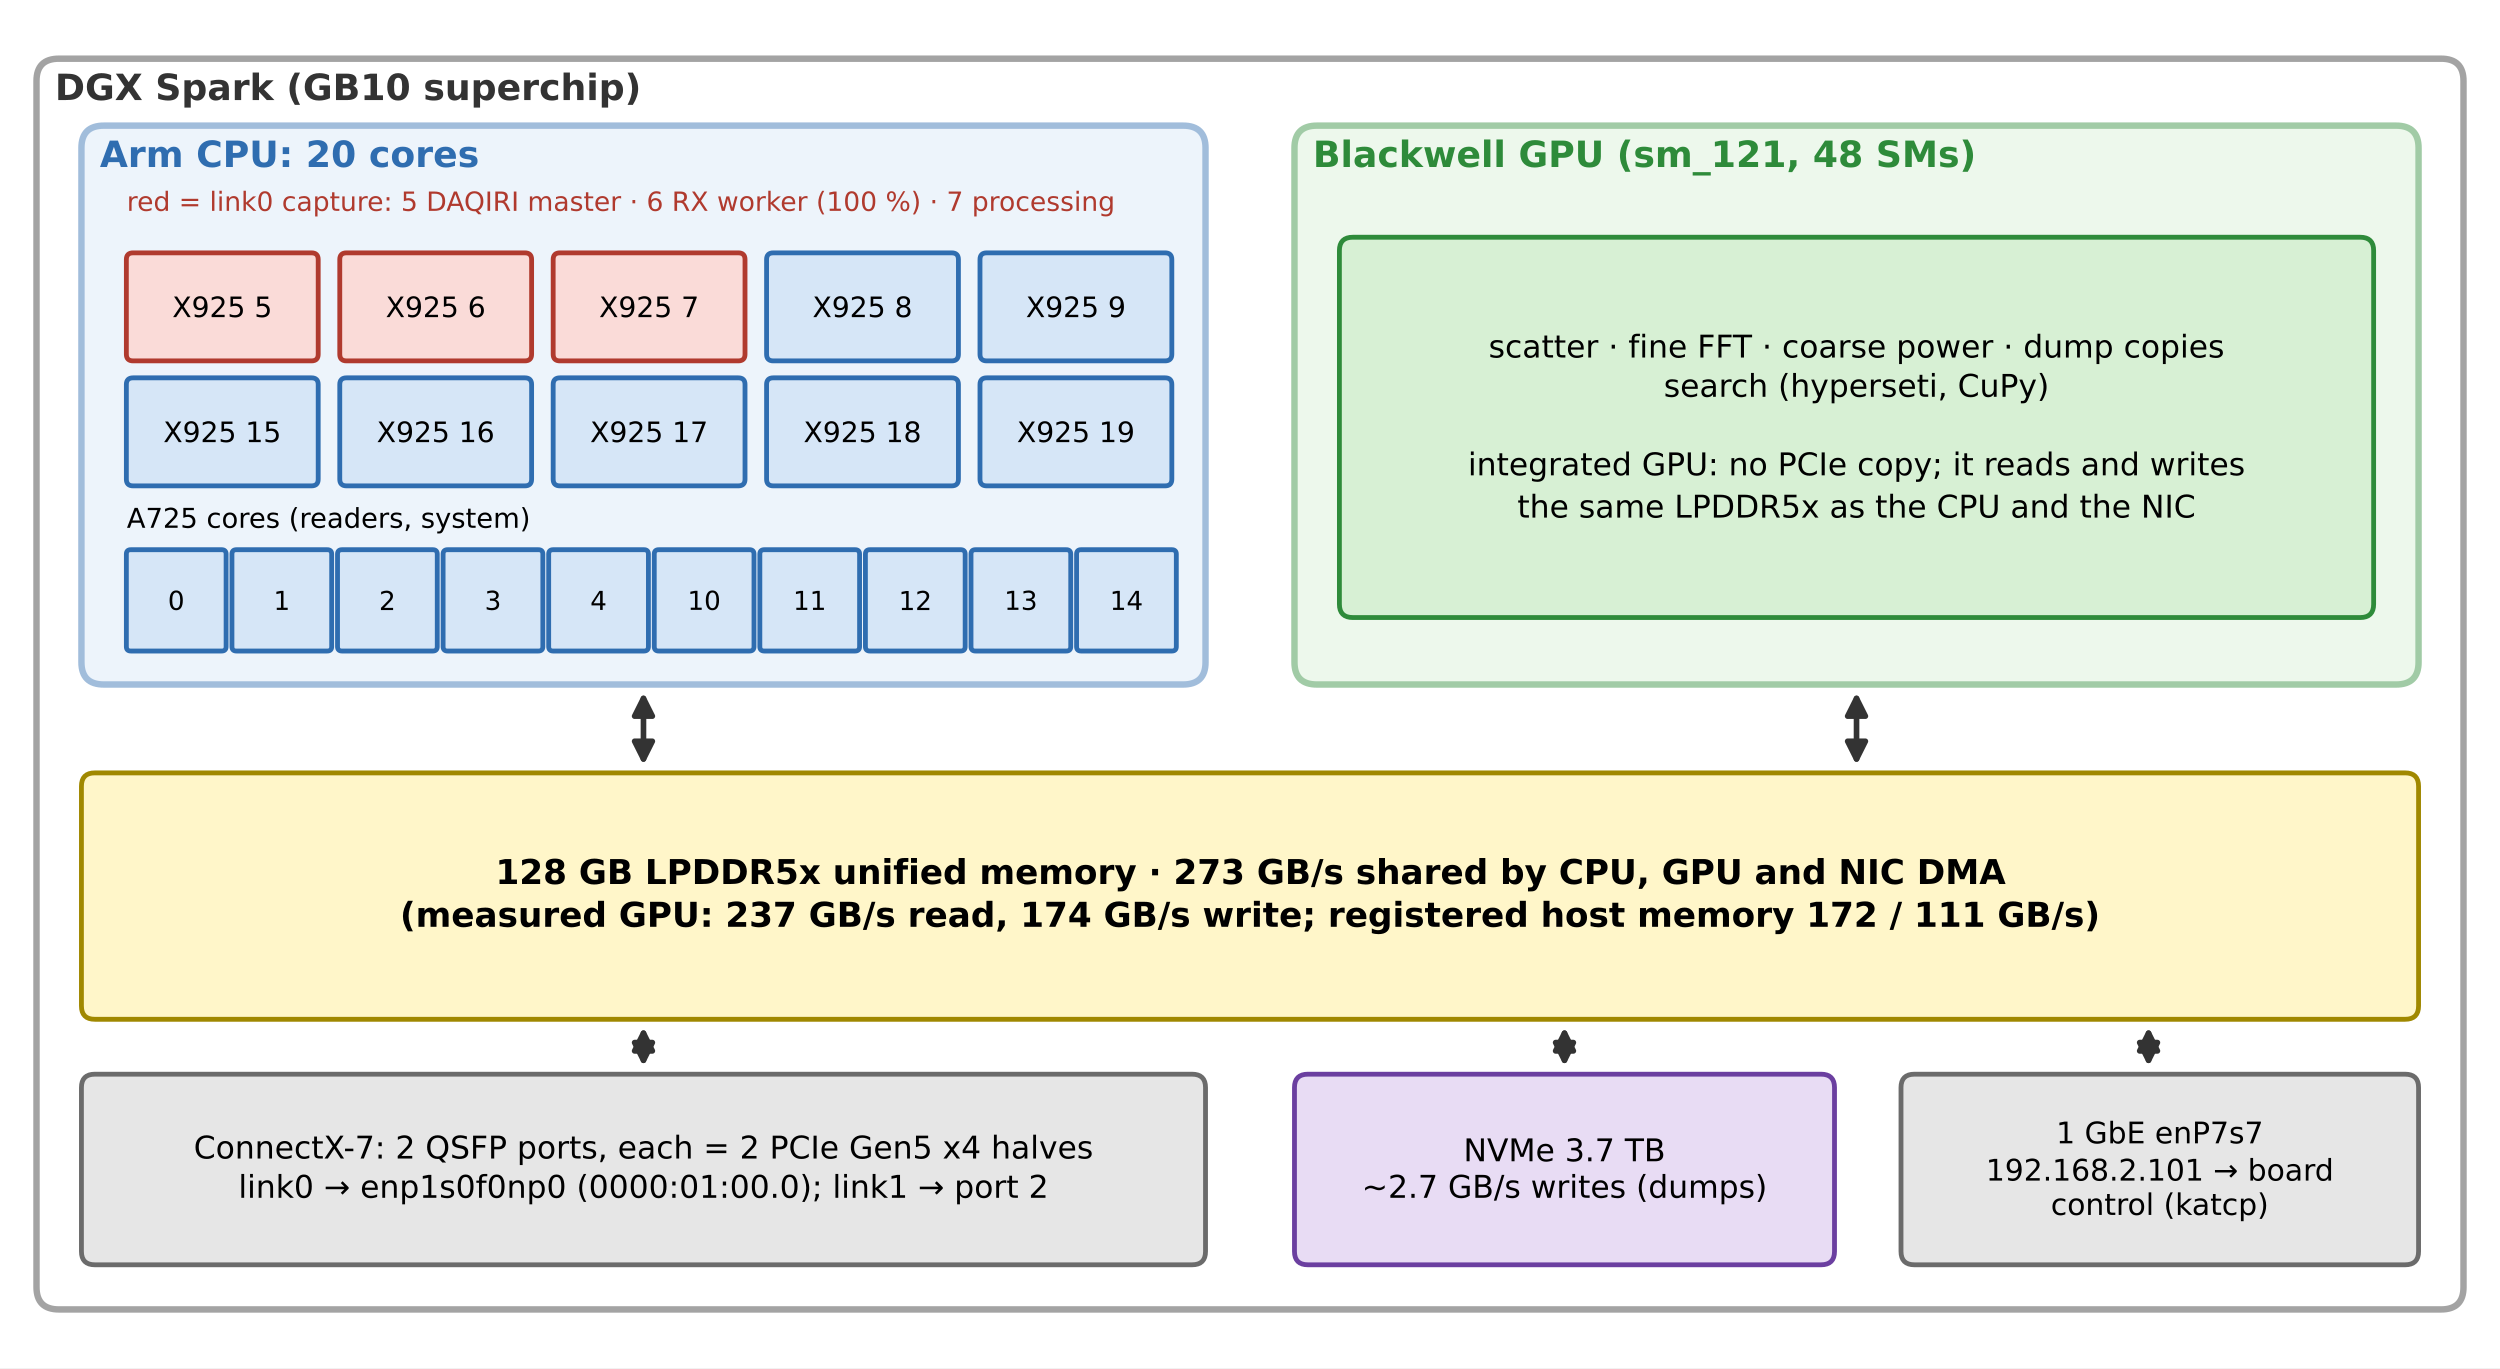
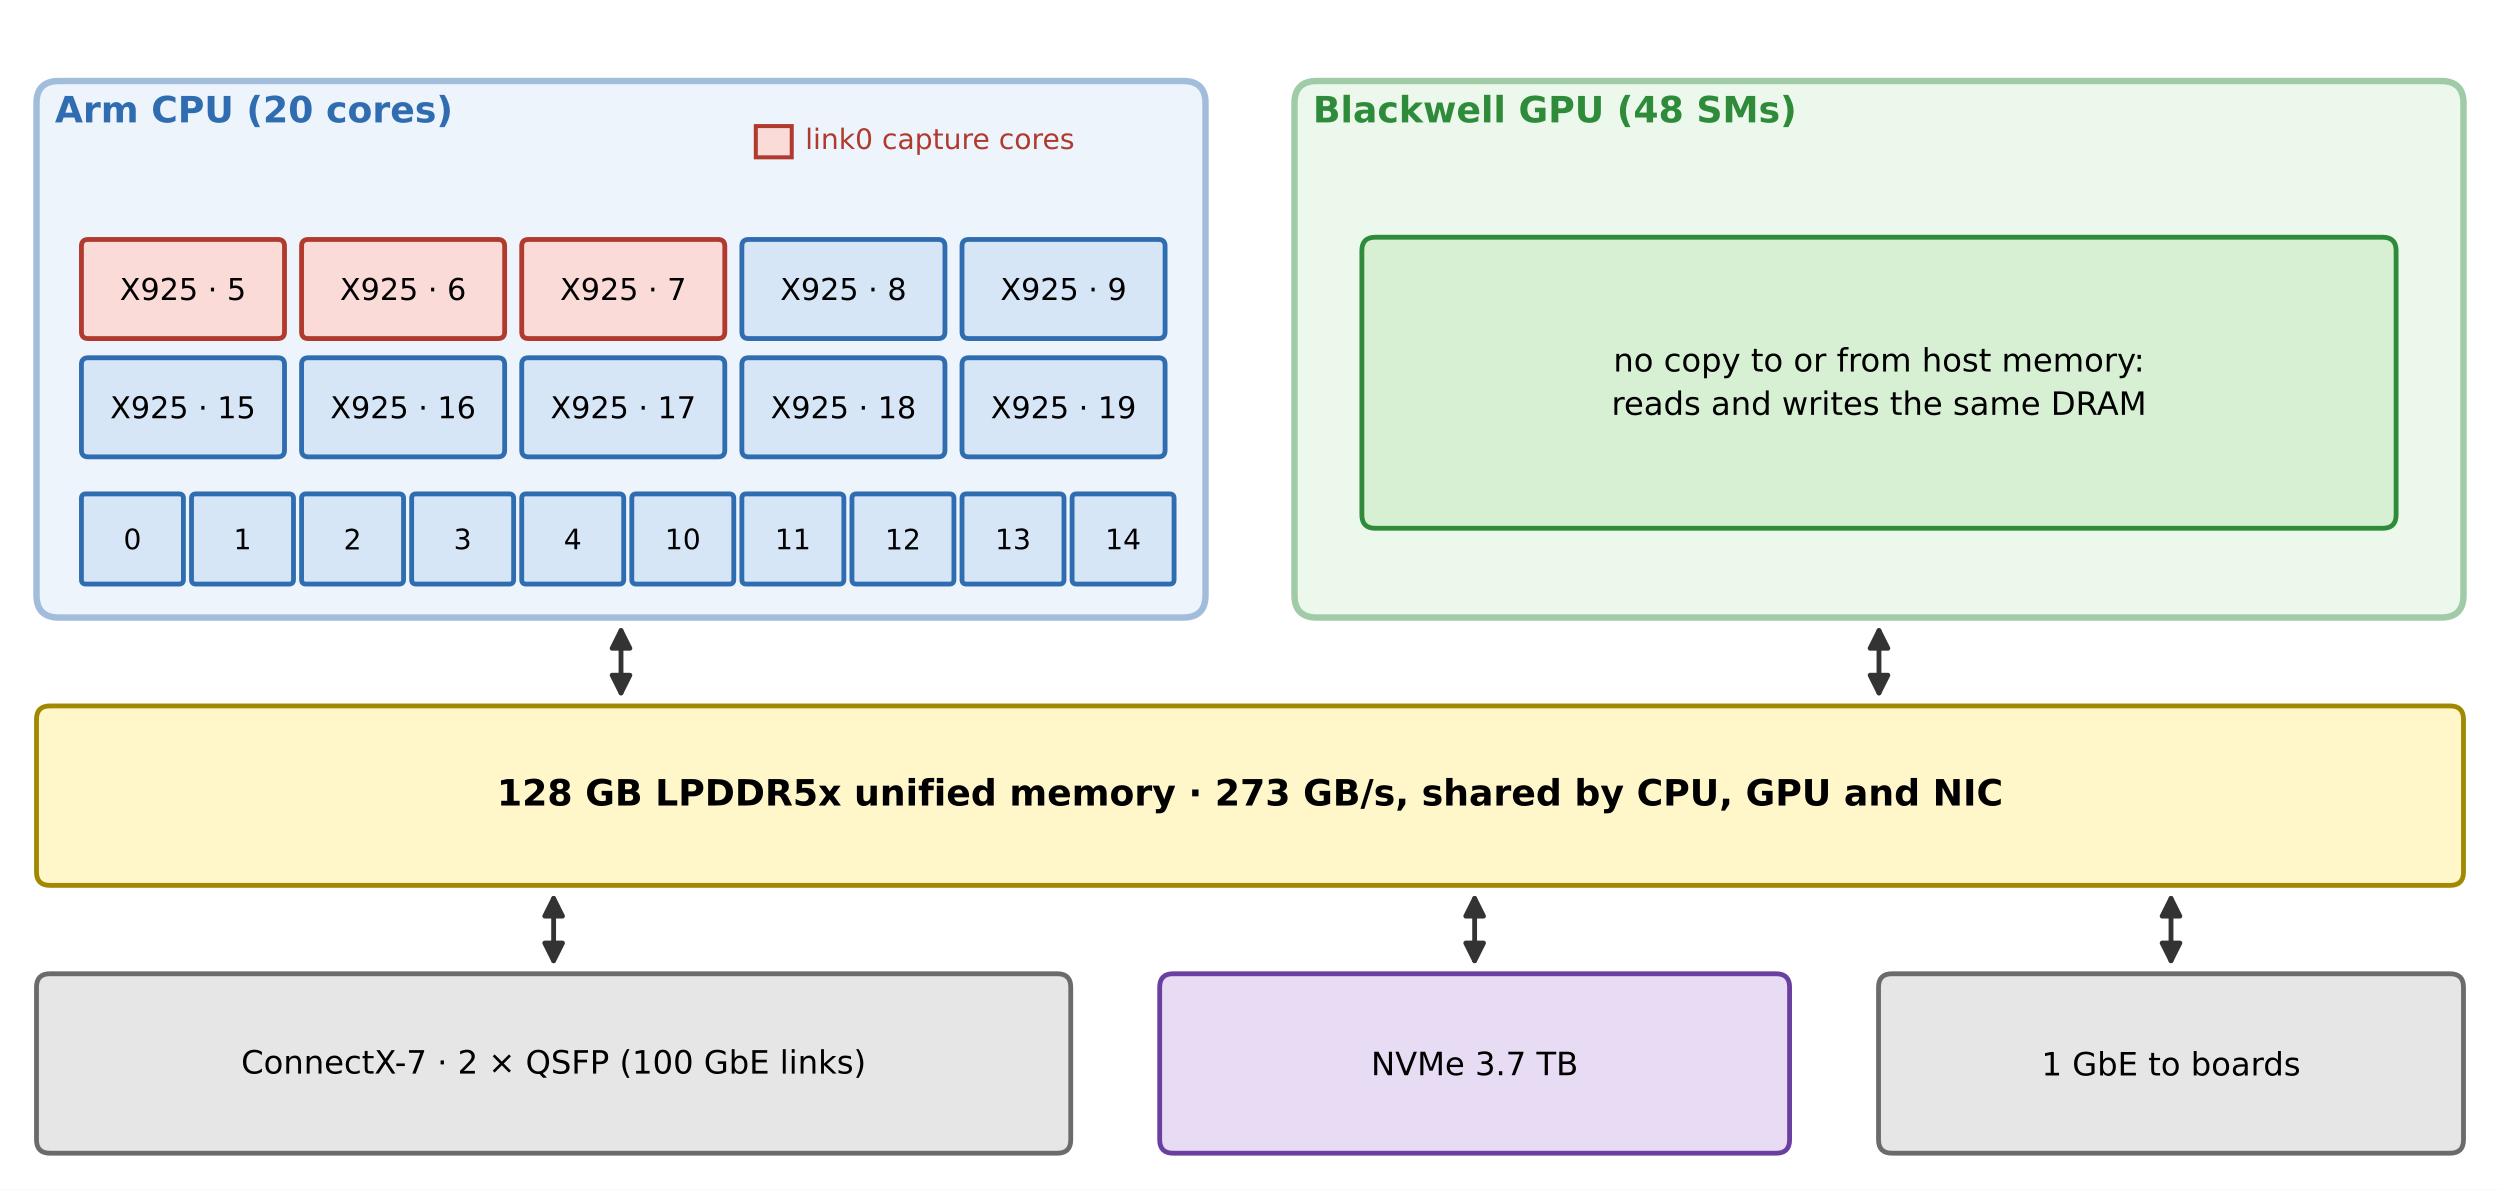
- <svg xmlns="http://www.w3.org/2000/svg" xml:space="preserve" width="621pt" height="339.84pt" viewBox="0 0 621 339.84" version="1.1">
+ <svg xmlns="http://www.w3.org/2000/svg" xml:space="preserve" width="621pt" height="295.488pt" viewBox="0 0 621 295.488" version="1.1">
  <defs>
    <style type="text/css">*{stroke-linejoin: round; stroke-linecap: butt}</style>
  </defs>
  <g id="figure_1">
    <g id="patch_1">
-       <path d="M 0 339.84  L 621 339.84  L 621 0  L 0 0  z " style="fill: #ffffff" />
+       <path d="M 0 295.488  L 621 295.488  L 621 0  L 0 0  z " style="fill: #ffffff" />
    </g>
    <g id="axes_1">
      <g id="patch_2">
-         <path d="M 14.648 325.263  L 606.352 325.263  Q 611.932 325.263 611.932 319.719  L 611.932 20.121  Q 611.932 14.577 606.352 14.577  L 14.648 14.577  Q 9.068 14.577 9.068 20.121  L 9.068 319.719  Q 9.068 325.263 14.648 325.263  z " clip-path="url(#p810da15dca)" style="fill: #ffffff; opacity: 0.45; stroke: #333333; stroke-width: 1.6; stroke-linejoin: miter" />
+         <path d="M 14.648 153.399  L 293.872 153.399  Q 299.452 153.399 299.452 147.855  L 299.452 25.665  Q 299.452 20.121 293.872 20.121  L 14.648 20.121  Q 9.068 20.121 9.068 25.665  L 9.068 147.855  Q 9.068 153.399 14.648 153.399  z " clip-path="url(#pced16ee7f8)" style="fill: #d6e6f7; opacity: 0.45; stroke: #2f6db0; stroke-width: 1.6; stroke-linejoin: miter" />
      </g>
      <g id="patch_3">
-         <path d="M 25.808 170.031  L 293.872 170.031  Q 299.452 170.031 299.452 164.487  L 299.452 36.753  Q 299.452 31.209 293.872 31.209  L 25.808 31.209  Q 20.228 31.209 20.228 36.753  L 20.228 164.487  Q 20.228 170.031 25.808 170.031  z " clip-path="url(#p810da15dca)" style="fill: #d6e6f7; opacity: 0.45; stroke: #2f6db0; stroke-width: 1.6; stroke-linejoin: miter" />
+         <path d="M 21.902 84.099  L 68.998 84.099  Q 70.672 84.099 70.672 82.436  L 70.672 61.147  Q 70.672 59.484 68.998 59.484  L 21.902 59.484  Q 20.228 59.484 20.228 61.147  L 20.228 82.436  Q 20.228 84.099 21.902 84.099  z " clip-path="url(#pced16ee7f8)" style="fill: #fadbd8; stroke: #b03a2e; stroke-width: 1.2; stroke-linejoin: miter" />
      </g>
      <g id="patch_4">
-         <path d="M 33.062 89.643  L 77.368 89.643  Q 79.042 89.643 79.042 87.98  L 79.042 64.473  Q 79.042 62.81 77.368 62.81  L 33.062 62.81  Q 31.388 62.81 31.388 64.473  L 31.388 87.98  Q 31.388 89.643 33.062 89.643  z " clip-path="url(#p810da15dca)" style="fill: #fadbd8; stroke: #b03a2e; stroke-width: 1.2; stroke-linejoin: miter" />
+         <path d="M 76.586 84.099  L 123.682 84.099  Q 125.356 84.099 125.356 82.436  L 125.356 61.147  Q 125.356 59.484 123.682 59.484  L 76.586 59.484  Q 74.912 59.484 74.912 61.147  L 74.912 82.436  Q 74.912 84.099 76.586 84.099  z " clip-path="url(#pced16ee7f8)" style="fill: #fadbd8; stroke: #b03a2e; stroke-width: 1.2; stroke-linejoin: miter" />
      </g>
      <g id="patch_5">
-         <path d="M 86.072 89.643  L 130.378 89.643  Q 132.052 89.643 132.052 87.98  L 132.052 64.473  Q 132.052 62.81 130.378 62.81  L 86.072 62.81  Q 84.398 62.81 84.398 64.473  L 84.398 87.98  Q 84.398 89.643 86.072 89.643  z " clip-path="url(#p810da15dca)" style="fill: #fadbd8; stroke: #b03a2e; stroke-width: 1.2; stroke-linejoin: miter" />
+         <path d="M 131.27 84.099  L 178.366 84.099  Q 180.04 84.099 180.04 82.436  L 180.04 61.147  Q 180.04 59.484 178.366 59.484  L 131.27 59.484  Q 129.596 59.484 129.596 61.147  L 129.596 82.436  Q 129.596 84.099 131.27 84.099  z " clip-path="url(#pced16ee7f8)" style="fill: #fadbd8; stroke: #b03a2e; stroke-width: 1.2; stroke-linejoin: miter" />
      </g>
      <g id="patch_6">
-         <path d="M 139.082 89.643  L 183.388 89.643  Q 185.062 89.643 185.062 87.98  L 185.062 64.473  Q 185.062 62.81 183.388 62.81  L 139.082 62.81  Q 137.408 62.81 137.408 64.473  L 137.408 87.98  Q 137.408 89.643 139.082 89.643  z " clip-path="url(#p810da15dca)" style="fill: #fadbd8; stroke: #b03a2e; stroke-width: 1.2; stroke-linejoin: miter" />
+         <path d="M 185.954 84.099  L 233.05 84.099  Q 234.724 84.099 234.724 82.436  L 234.724 61.147  Q 234.724 59.484 233.05 59.484  L 185.954 59.484  Q 184.28 59.484 184.28 61.147  L 184.28 82.436  Q 184.28 84.099 185.954 84.099  z " clip-path="url(#pced16ee7f8)" style="fill: #d6e6f7; stroke: #2f6db0; stroke-width: 1.2; stroke-linejoin: miter" />
      </g>
      <g id="patch_7">
-         <path d="M 192.092 89.643  L 236.398 89.643  Q 238.072 89.643 238.072 87.98  L 238.072 64.473  Q 238.072 62.81 236.398 62.81  L 192.092 62.81  Q 190.418 62.81 190.418 64.473  L 190.418 87.98  Q 190.418 89.643 192.092 89.643  z " clip-path="url(#p810da15dca)" style="fill: #d6e6f7; stroke: #2f6db0; stroke-width: 1.2; stroke-linejoin: miter" />
+         <path d="M 240.638 84.099  L 287.734 84.099  Q 289.408 84.099 289.408 82.436  L 289.408 61.147  Q 289.408 59.484 287.734 59.484  L 240.638 59.484  Q 238.964 59.484 238.964 61.147  L 238.964 82.436  Q 238.964 84.099 240.638 84.099  z " clip-path="url(#pced16ee7f8)" style="fill: #d6e6f7; stroke: #2f6db0; stroke-width: 1.2; stroke-linejoin: miter" />
      </g>
      <g id="patch_8">
-         <path d="M 245.102 89.643  L 289.408 89.643  Q 291.082 89.643 291.082 87.98  L 291.082 64.473  Q 291.082 62.81 289.408 62.81  L 245.102 62.81  Q 243.428 62.81 243.428 64.473  L 243.428 87.98  Q 243.428 89.643 245.102 89.643  z " clip-path="url(#p810da15dca)" style="fill: #d6e6f7; stroke: #2f6db0; stroke-width: 1.2; stroke-linejoin: miter" />
+         <path d="M 21.902 113.482  L 68.998 113.482  Q 70.672 113.482 70.672 111.819  L 70.672 90.53  Q 70.672 88.867 68.998 88.867  L 21.902 88.867  Q 20.228 88.867 20.228 90.53  L 20.228 111.819  Q 20.228 113.482 21.902 113.482  z " clip-path="url(#pced16ee7f8)" style="fill: #d6e6f7; stroke: #2f6db0; stroke-width: 1.2; stroke-linejoin: miter" />
      </g>
      <g id="patch_9">
-         <path d="M 33.062 120.689  L 77.368 120.689  Q 79.042 120.689 79.042 119.026  L 79.042 95.52  Q 79.042 93.856 77.368 93.856  L 33.062 93.856  Q 31.388 93.856 31.388 95.52  L 31.388 119.026  Q 31.388 120.689 33.062 120.689  z " clip-path="url(#p810da15dca)" style="fill: #d6e6f7; stroke: #2f6db0; stroke-width: 1.2; stroke-linejoin: miter" />
+         <path d="M 76.586 113.482  L 123.682 113.482  Q 125.356 113.482 125.356 111.819  L 125.356 90.53  Q 125.356 88.867 123.682 88.867  L 76.586 88.867  Q 74.912 88.867 74.912 90.53  L 74.912 111.819  Q 74.912 113.482 76.586 113.482  z " clip-path="url(#pced16ee7f8)" style="fill: #d6e6f7; stroke: #2f6db0; stroke-width: 1.2; stroke-linejoin: miter" />
      </g>
      <g id="patch_10">
-         <path d="M 86.072 120.689  L 130.378 120.689  Q 132.052 120.689 132.052 119.026  L 132.052 95.52  Q 132.052 93.856 130.378 93.856  L 86.072 93.856  Q 84.398 93.856 84.398 95.52  L 84.398 119.026  Q 84.398 120.689 86.072 120.689  z " clip-path="url(#p810da15dca)" style="fill: #d6e6f7; stroke: #2f6db0; stroke-width: 1.2; stroke-linejoin: miter" />
+         <path d="M 131.27 113.482  L 178.366 113.482  Q 180.04 113.482 180.04 111.819  L 180.04 90.53  Q 180.04 88.867 178.366 88.867  L 131.27 88.867  Q 129.596 88.867 129.596 90.53  L 129.596 111.819  Q 129.596 113.482 131.27 113.482  z " clip-path="url(#pced16ee7f8)" style="fill: #d6e6f7; stroke: #2f6db0; stroke-width: 1.2; stroke-linejoin: miter" />
      </g>
      <g id="patch_11">
-         <path d="M 139.082 120.689  L 183.388 120.689  Q 185.062 120.689 185.062 119.026  L 185.062 95.52  Q 185.062 93.856 183.388 93.856  L 139.082 93.856  Q 137.408 93.856 137.408 95.52  L 137.408 119.026  Q 137.408 120.689 139.082 120.689  z " clip-path="url(#p810da15dca)" style="fill: #d6e6f7; stroke: #2f6db0; stroke-width: 1.2; stroke-linejoin: miter" />
+         <path d="M 185.954 113.482  L 233.05 113.482  Q 234.724 113.482 234.724 111.819  L 234.724 90.53  Q 234.724 88.867 233.05 88.867  L 185.954 88.867  Q 184.28 88.867 184.28 90.53  L 184.28 111.819  Q 184.28 113.482 185.954 113.482  z " clip-path="url(#pced16ee7f8)" style="fill: #d6e6f7; stroke: #2f6db0; stroke-width: 1.2; stroke-linejoin: miter" />
      </g>
      <g id="patch_12">
-         <path d="M 192.092 120.689  L 236.398 120.689  Q 238.072 120.689 238.072 119.026  L 238.072 95.52  Q 238.072 93.856 236.398 93.856  L 192.092 93.856  Q 190.418 93.856 190.418 95.52  L 190.418 119.026  Q 190.418 120.689 192.092 120.689  z " clip-path="url(#p810da15dca)" style="fill: #d6e6f7; stroke: #2f6db0; stroke-width: 1.2; stroke-linejoin: miter" />
+         <path d="M 240.638 113.482  L 287.734 113.482  Q 289.408 113.482 289.408 111.819  L 289.408 90.53  Q 289.408 88.867 287.734 88.867  L 240.638 88.867  Q 238.964 88.867 238.964 90.53  L 238.964 111.819  Q 238.964 113.482 240.638 113.482  z " clip-path="url(#pced16ee7f8)" style="fill: #d6e6f7; stroke: #2f6db0; stroke-width: 1.2; stroke-linejoin: miter" />
      </g>
      <g id="patch_13">
-         <path d="M 245.102 120.689  L 289.408 120.689  Q 291.082 120.689 291.082 119.026  L 291.082 95.52  Q 291.082 93.856 289.408 93.856  L 245.102 93.856  Q 243.428 93.856 243.428 95.52  L 243.428 119.026  Q 243.428 120.689 245.102 120.689  z " clip-path="url(#p810da15dca)" style="fill: #d6e6f7; stroke: #2f6db0; stroke-width: 1.2; stroke-linejoin: miter" />
+         <path d="M 21.344 145.083  L 44.446 145.083  Q 45.562 145.083 45.562 143.974  L 45.562 123.794  Q 45.562 122.685 44.446 122.685  L 21.344 122.685  Q 20.228 122.685 20.228 123.794  L 20.228 143.974  Q 20.228 145.083 21.344 145.083  z " clip-path="url(#pced16ee7f8)" style="fill: #d6e6f7; stroke: #2f6db0; stroke-width: 1.2; stroke-linejoin: miter" />
      </g>
      <g id="patch_14">
-         <path d="M 32.504 161.715  L 55.048 161.715  Q 56.164 161.715 56.164 160.606  L 56.164 137.654  Q 56.164 136.545 55.048 136.545  L 32.504 136.545  Q 31.388 136.545 31.388 137.654  L 31.388 160.606  Q 31.388 161.715 32.504 161.715  z " clip-path="url(#p810da15dca)" style="fill: #d6e6f7; stroke: #2f6db0; stroke-width: 1.2; stroke-linejoin: miter" />
+         <path d="M 48.686 145.083  L 71.788 145.083  Q 72.904 145.083 72.904 143.974  L 72.904 123.794  Q 72.904 122.685 71.788 122.685  L 48.686 122.685  Q 47.57 122.685 47.57 123.794  L 47.57 143.974  Q 47.57 145.083 48.686 145.083  z " clip-path="url(#pced16ee7f8)" style="fill: #d6e6f7; stroke: #2f6db0; stroke-width: 1.2; stroke-linejoin: miter" />
      </g>
      <g id="patch_15">
-         <path d="M 58.73 161.715  L 81.274 161.715  Q 82.39 161.715 82.39 160.606  L 82.39 137.654  Q 82.39 136.545 81.274 136.545  L 58.73 136.545  Q 57.614 136.545 57.614 137.654  L 57.614 160.606  Q 57.614 161.715 58.73 161.715  z " clip-path="url(#p810da15dca)" style="fill: #d6e6f7; stroke: #2f6db0; stroke-width: 1.2; stroke-linejoin: miter" />
+         <path d="M 76.028 145.083  L 99.13 145.083  Q 100.246 145.083 100.246 143.974  L 100.246 123.794  Q 100.246 122.685 99.13 122.685  L 76.028 122.685  Q 74.912 122.685 74.912 123.794  L 74.912 143.974  Q 74.912 145.083 76.028 145.083  z " clip-path="url(#pced16ee7f8)" style="fill: #d6e6f7; stroke: #2f6db0; stroke-width: 1.2; stroke-linejoin: miter" />
      </g>
      <g id="patch_16">
-         <path d="M 84.956 161.715  L 107.5 161.715  Q 108.616 161.715 108.616 160.606  L 108.616 137.654  Q 108.616 136.545 107.5 136.545  L 84.956 136.545  Q 83.84 136.545 83.84 137.654  L 83.84 160.606  Q 83.84 161.715 84.956 161.715  z " clip-path="url(#p810da15dca)" style="fill: #d6e6f7; stroke: #2f6db0; stroke-width: 1.2; stroke-linejoin: miter" />
+         <path d="M 103.37 145.083  L 126.472 145.083  Q 127.588 145.083 127.588 143.974  L 127.588 123.794  Q 127.588 122.685 126.472 122.685  L 103.37 122.685  Q 102.254 122.685 102.254 123.794  L 102.254 143.974  Q 102.254 145.083 103.37 145.083  z " clip-path="url(#pced16ee7f8)" style="fill: #d6e6f7; stroke: #2f6db0; stroke-width: 1.2; stroke-linejoin: miter" />
      </g>
      <g id="patch_17">
-         <path d="M 111.182 161.715  L 133.726 161.715  Q 134.842 161.715 134.842 160.606  L 134.842 137.654  Q 134.842 136.545 133.726 136.545  L 111.182 136.545  Q 110.066 136.545 110.066 137.654  L 110.066 160.606  Q 110.066 161.715 111.182 161.715  z " clip-path="url(#p810da15dca)" style="fill: #d6e6f7; stroke: #2f6db0; stroke-width: 1.2; stroke-linejoin: miter" />
+         <path d="M 130.712 145.083  L 153.814 145.083  Q 154.93 145.083 154.93 143.974  L 154.93 123.794  Q 154.93 122.685 153.814 122.685  L 130.712 122.685  Q 129.596 122.685 129.596 123.794  L 129.596 143.974  Q 129.596 145.083 130.712 145.083  z " clip-path="url(#pced16ee7f8)" style="fill: #d6e6f7; stroke: #2f6db0; stroke-width: 1.2; stroke-linejoin: miter" />
      </g>
      <g id="patch_18">
-         <path d="M 137.408 161.715  L 159.952 161.715  Q 161.068 161.715 161.068 160.606  L 161.068 137.654  Q 161.068 136.545 159.952 136.545  L 137.408 136.545  Q 136.292 136.545 136.292 137.654  L 136.292 160.606  Q 136.292 161.715 137.408 161.715  z " clip-path="url(#p810da15dca)" style="fill: #d6e6f7; stroke: #2f6db0; stroke-width: 1.2; stroke-linejoin: miter" />
+         <path d="M 158.054 145.083  L 181.156 145.083  Q 182.272 145.083 182.272 143.974  L 182.272 123.794  Q 182.272 122.685 181.156 122.685  L 158.054 122.685  Q 156.938 122.685 156.938 123.794  L 156.938 143.974  Q 156.938 145.083 158.054 145.083  z " clip-path="url(#pced16ee7f8)" style="fill: #d6e6f7; stroke: #2f6db0; stroke-width: 1.2; stroke-linejoin: miter" />
      </g>
      <g id="patch_19">
-         <path d="M 163.634 161.715  L 186.178 161.715  Q 187.294 161.715 187.294 160.606  L 187.294 137.654  Q 187.294 136.545 186.178 136.545  L 163.634 136.545  Q 162.518 136.545 162.518 137.654  L 162.518 160.606  Q 162.518 161.715 163.634 161.715  z " clip-path="url(#p810da15dca)" style="fill: #d6e6f7; stroke: #2f6db0; stroke-width: 1.2; stroke-linejoin: miter" />
+         <path d="M 185.396 145.083  L 208.498 145.083  Q 209.614 145.083 209.614 143.974  L 209.614 123.794  Q 209.614 122.685 208.498 122.685  L 185.396 122.685  Q 184.28 122.685 184.28 123.794  L 184.28 143.974  Q 184.28 145.083 185.396 145.083  z " clip-path="url(#pced16ee7f8)" style="fill: #d6e6f7; stroke: #2f6db0; stroke-width: 1.2; stroke-linejoin: miter" />
      </g>
      <g id="patch_20">
-         <path d="M 189.86 161.715  L 212.404 161.715  Q 213.52 161.715 213.52 160.606  L 213.52 137.654  Q 213.52 136.545 212.404 136.545  L 189.86 136.545  Q 188.744 136.545 188.744 137.654  L 188.744 160.606  Q 188.744 161.715 189.86 161.715  z " clip-path="url(#p810da15dca)" style="fill: #d6e6f7; stroke: #2f6db0; stroke-width: 1.2; stroke-linejoin: miter" />
+         <path d="M 212.738 145.083  L 235.84 145.083  Q 236.956 145.083 236.956 143.974  L 236.956 123.794  Q 236.956 122.685 235.84 122.685  L 212.738 122.685  Q 211.622 122.685 211.622 123.794  L 211.622 143.974  Q 211.622 145.083 212.738 145.083  z " clip-path="url(#pced16ee7f8)" style="fill: #d6e6f7; stroke: #2f6db0; stroke-width: 1.2; stroke-linejoin: miter" />
      </g>
      <g id="patch_21">
-         <path d="M 216.086 161.715  L 238.63 161.715  Q 239.746 161.715 239.746 160.606  L 239.746 137.654  Q 239.746 136.545 238.63 136.545  L 216.086 136.545  Q 214.97 136.545 214.97 137.654  L 214.97 160.606  Q 214.97 161.715 216.086 161.715  z " clip-path="url(#p810da15dca)" style="fill: #d6e6f7; stroke: #2f6db0; stroke-width: 1.2; stroke-linejoin: miter" />
+         <path d="M 240.08 145.083  L 263.182 145.083  Q 264.298 145.083 264.298 143.974  L 264.298 123.794  Q 264.298 122.685 263.182 122.685  L 240.08 122.685  Q 238.964 122.685 238.964 123.794  L 238.964 143.974  Q 238.964 145.083 240.08 145.083  z " clip-path="url(#pced16ee7f8)" style="fill: #d6e6f7; stroke: #2f6db0; stroke-width: 1.2; stroke-linejoin: miter" />
      </g>
      <g id="patch_22">
-         <path d="M 242.312 161.715  L 264.856 161.715  Q 265.972 161.715 265.972 160.606  L 265.972 137.654  Q 265.972 136.545 264.856 136.545  L 242.312 136.545  Q 241.196 136.545 241.196 137.654  L 241.196 160.606  Q 241.196 161.715 242.312 161.715  z " clip-path="url(#p810da15dca)" style="fill: #d6e6f7; stroke: #2f6db0; stroke-width: 1.2; stroke-linejoin: miter" />
+         <path d="M 267.422 145.083  L 290.524 145.083  Q 291.64 145.083 291.64 143.974  L 291.64 123.794  Q 291.64 122.685 290.524 122.685  L 267.422 122.685  Q 266.306 122.685 266.306 123.794  L 266.306 143.974  Q 266.306 145.083 267.422 145.083  z " clip-path="url(#pced16ee7f8)" style="fill: #d6e6f7; stroke: #2f6db0; stroke-width: 1.2; stroke-linejoin: miter" />
      </g>
      <g id="patch_23">
-         <path d="M 268.538 161.715  L 291.082 161.715  Q 292.198 161.715 292.198 160.606  L 292.198 137.654  Q 292.198 136.545 291.082 136.545  L 268.538 136.545  Q 267.422 136.545 267.422 137.654  L 267.422 160.606  Q 267.422 161.715 268.538 161.715  z " clip-path="url(#p810da15dca)" style="fill: #d6e6f7; stroke: #2f6db0; stroke-width: 1.2; stroke-linejoin: miter" />
+         <path d="M 187.74 39.082  L 196.668 39.082  L 196.668 31.32  L 187.74 31.32  z " clip-path="url(#pced16ee7f8)" style="fill: #fadbd8; stroke: #b03a2e; stroke-linejoin: miter" />
      </g>
      <g id="patch_24">
-         <path d="M 327.128 170.031  L 595.192 170.031  Q 600.772 170.031 600.772 164.487  L 600.772 36.753  Q 600.772 31.209 595.192 31.209  L 327.128 31.209  Q 321.548 31.209 321.548 36.753  L 321.548 164.487  Q 321.548 170.031 327.128 170.031  z " clip-path="url(#p810da15dca)" style="fill: #d7f0d4; opacity: 0.45; stroke: #2e8b3a; stroke-width: 1.6; stroke-linejoin: miter" />
+         <path d="M 327.128 153.399  L 606.352 153.399  Q 611.932 153.399 611.932 147.855  L 611.932 25.665  Q 611.932 20.121 606.352 20.121  L 327.128 20.121  Q 321.548 20.121 321.548 25.665  L 321.548 147.855  Q 321.548 153.399 327.128 153.399  z " clip-path="url(#pced16ee7f8)" style="fill: #d7f0d4; opacity: 0.45; stroke: #2e8b3a; stroke-width: 1.6; stroke-linejoin: miter" />
      </g>
      <g id="patch_25">
-         <path d="M 336.056 153.399  L 586.264 153.399  Q 589.612 153.399 589.612 150.072  L 589.612 62.256  Q 589.612 58.929 586.264 58.929  L 336.056 58.929  Q 332.708 58.929 332.708 62.256  L 332.708 150.072  Q 332.708 153.399 336.056 153.399  z " clip-path="url(#p810da15dca)" style="fill: #d7f0d4; stroke: #2e8b3a; stroke-width: 1.2; stroke-linejoin: miter" />
+         <path d="M 341.636 131.223  L 591.844 131.223  Q 595.192 131.223 595.192 127.896  L 595.192 62.256  Q 595.192 58.929 591.844 58.929  L 341.636 58.929  Q 338.288 58.929 338.288 62.256  L 338.288 127.896  Q 338.288 131.223 341.636 131.223  z " clip-path="url(#pced16ee7f8)" style="fill: #d7f0d4; stroke: #2e8b3a; stroke-width: 1.2; stroke-linejoin: miter" />
      </g>
      <g id="patch_26">
-         <path d="M 23.576 253.191  L 597.424 253.191  Q 600.772 253.191 600.772 249.864  L 600.772 195.312  Q 600.772 191.985 597.424 191.985  L 23.576 191.985  Q 20.228 191.985 20.228 195.312  L 20.228 249.864  Q 20.228 253.191 23.576 253.191  z " clip-path="url(#p810da15dca)" style="fill: #fff6c9; stroke: #a08800; stroke-width: 1.2; stroke-linejoin: miter" />
+         <path d="M 12.416 219.927  L 608.584 219.927  Q 611.932 219.927 611.932 216.6  L 611.932 178.68  Q 611.932 175.353 608.584 175.353  L 12.416 175.353  Q 9.068 175.353 9.068 178.68  L 9.068 216.6  Q 9.068 219.927 12.416 219.927  z " clip-path="url(#pced16ee7f8)" style="fill: #fff6c9; stroke: #a08800; stroke-width: 1.2; stroke-linejoin: miter" />
      </g>
      <g id="patch_27">
-         <path d="M 23.576 314.175  L 296.104 314.175  Q 299.452 314.175 299.452 310.848  L 299.452 270.156  Q 299.452 266.829 296.104 266.829  L 23.576 266.829  Q 20.228 266.829 20.228 270.156  L 20.228 310.848  Q 20.228 314.175 23.576 314.175  z " clip-path="url(#p810da15dca)" style="fill: #e6e6e6; stroke: #6b6b6b; stroke-width: 1.2; stroke-linejoin: miter" />
+         <path d="M 12.416 286.455  L 262.624 286.455  Q 265.972 286.455 265.972 283.128  L 265.972 245.208  Q 265.972 241.881 262.624 241.881  L 12.416 241.881  Q 9.068 241.881 9.068 245.208  L 9.068 283.128  Q 9.068 286.455 12.416 286.455  z " clip-path="url(#pced16ee7f8)" style="fill: #e6e6e6; stroke: #6b6b6b; stroke-width: 1.2; stroke-linejoin: miter" />
      </g>
      <g id="patch_28">
-         <path d="M 324.896 314.175  L 452.344 314.175  Q 455.692 314.175 455.692 310.848  L 455.692 270.156  Q 455.692 266.829 452.344 266.829  L 324.896 266.829  Q 321.548 266.829 321.548 270.156  L 321.548 310.848  Q 321.548 314.175 324.896 314.175  z " clip-path="url(#p810da15dca)" style="fill: #e8dcf4; stroke: #6b3fa0; stroke-width: 1.2; stroke-linejoin: miter" />
+         <path d="M 291.416 286.455  L 441.184 286.455  Q 444.532 286.455 444.532 283.128  L 444.532 245.208  Q 444.532 241.881 441.184 241.881  L 291.416 241.881  Q 288.068 241.881 288.068 245.208  L 288.068 283.128  Q 288.068 286.455 291.416 286.455  z " clip-path="url(#pced16ee7f8)" style="fill: #e8dcf4; stroke: #6b3fa0; stroke-width: 1.2; stroke-linejoin: miter" />
      </g>
      <g id="patch_29">
-         <path d="M 475.556 314.175  L 597.424 314.175  Q 600.772 314.175 600.772 310.848  L 600.772 270.156  Q 600.772 266.829 597.424 266.829  L 475.556 266.829  Q 472.208 266.829 472.208 270.156  L 472.208 310.848  Q 472.208 314.175 475.556 314.175  z " clip-path="url(#p810da15dca)" style="fill: #e6e6e6; stroke: #6b6b6b; stroke-width: 1.2; stroke-linejoin: miter" />
+         <path d="M 469.976 286.455  L 608.584 286.455  Q 611.932 286.455 611.932 283.128  L 611.932 245.208  Q 611.932 241.881 608.584 241.881  L 469.976 241.881  Q 466.628 241.881 466.628 245.208  L 466.628 283.128  Q 466.628 286.455 469.976 286.455  z " clip-path="url(#pced16ee7f8)" style="fill: #e6e6e6; stroke: #6b6b6b; stroke-width: 1.2; stroke-linejoin: miter" />
      </g>
      <g id="patch_30">
-         <path d="M 159.84 263.375  Q 159.84 260.011 159.84 256.646  " clip-path="url(#p810da15dca)" style="fill: none; stroke: #333333; stroke-width: 1.4; stroke-linecap: round" />
-         <path d="M 162.04 258.975  L 159.84 263.375  L 157.64 258.975  z " clip-path="url(#p810da15dca)" style="fill: #333333; stroke: #333333; stroke-width: 1.4; stroke-linecap: round" />
-         <path d="M 157.64 261.046  L 159.84 256.646  L 162.04 261.046  z " clip-path="url(#p810da15dca)" style="fill: #333333; stroke: #333333; stroke-width: 1.4; stroke-linecap: round" />
+         <path d="M 137.52 238.65  Q 137.52 230.906 137.52 223.162  " clip-path="url(#pced16ee7f8)" style="fill: none; stroke: #333333; stroke-width: 1.2; stroke-linecap: round" />
+         <path d="M 139.72 234.25  L 137.52 238.65  L 135.32 234.25  z " clip-path="url(#pced16ee7f8)" style="fill: #333333; stroke: #333333; stroke-width: 1.2; stroke-linecap: round" />
+         <path d="M 135.32 227.562  L 137.52 223.162  L 139.72 227.562  z " clip-path="url(#pced16ee7f8)" style="fill: #333333; stroke: #333333; stroke-width: 1.2; stroke-linecap: round" />
      </g>
      <g id="patch_31">
-         <path d="M 388.62 263.375  Q 388.62 260.011 388.62 256.646  " clip-path="url(#p810da15dca)" style="fill: none; stroke: #333333; stroke-width: 1.4; stroke-linecap: round" />
-         <path d="M 390.82 258.975  L 388.62 263.375  L 386.42 258.975  z " clip-path="url(#p810da15dca)" style="fill: #333333; stroke: #333333; stroke-width: 1.4; stroke-linecap: round" />
-         <path d="M 386.42 261.046  L 388.62 256.646  L 390.82 261.046  z " clip-path="url(#p810da15dca)" style="fill: #333333; stroke: #333333; stroke-width: 1.4; stroke-linecap: round" />
+         <path d="M 366.3 238.65  Q 366.3 230.906 366.3 223.162  " clip-path="url(#pced16ee7f8)" style="fill: none; stroke: #333333; stroke-width: 1.2; stroke-linecap: round" />
+         <path d="M 368.5 234.25  L 366.3 238.65  L 364.1 234.25  z " clip-path="url(#pced16ee7f8)" style="fill: #333333; stroke: #333333; stroke-width: 1.2; stroke-linecap: round" />
+         <path d="M 364.1 227.562  L 366.3 223.162  L 368.5 227.562  z " clip-path="url(#pced16ee7f8)" style="fill: #333333; stroke: #333333; stroke-width: 1.2; stroke-linecap: round" />
      </g>
      <g id="patch_32">
-         <path d="M 533.7 263.375  Q 533.7 260.011 533.7 256.646  " clip-path="url(#p810da15dca)" style="fill: none; stroke: #333333; stroke-width: 1.4; stroke-linecap: round" />
-         <path d="M 535.9 258.975  L 533.7 263.375  L 531.5 258.975  z " clip-path="url(#p810da15dca)" style="fill: #333333; stroke: #333333; stroke-width: 1.4; stroke-linecap: round" />
-         <path d="M 531.5 261.046  L 533.7 256.646  L 535.9 261.046  z " clip-path="url(#p810da15dca)" style="fill: #333333; stroke: #333333; stroke-width: 1.4; stroke-linecap: round" />
+         <path d="M 539.28 238.65  Q 539.28 230.906 539.28 223.162  " clip-path="url(#pced16ee7f8)" style="fill: none; stroke: #333333; stroke-width: 1.2; stroke-linecap: round" />
+         <path d="M 541.48 234.25  L 539.28 238.65  L 537.08 234.25  z " clip-path="url(#pced16ee7f8)" style="fill: #333333; stroke: #333333; stroke-width: 1.2; stroke-linecap: round" />
+         <path d="M 537.08 227.562  L 539.28 223.162  L 541.48 227.562  z " clip-path="url(#pced16ee7f8)" style="fill: #333333; stroke: #333333; stroke-width: 1.2; stroke-linecap: round" />
      </g>
      <g id="patch_33">
-         <path d="M 159.84 188.53  Q 159.84 181.01 159.84 173.49  " clip-path="url(#p810da15dca)" style="fill: none; stroke: #333333; stroke-width: 1.4; stroke-linecap: round" />
-         <path d="M 162.04 184.13  L 159.84 188.53  L 157.64 184.13  z " clip-path="url(#p810da15dca)" style="fill: #333333; stroke: #333333; stroke-width: 1.4; stroke-linecap: round" />
-         <path d="M 157.64 177.89  L 159.84 173.49  L 162.04 177.89  z " clip-path="url(#p810da15dca)" style="fill: #333333; stroke: #333333; stroke-width: 1.4; stroke-linecap: round" />
+         <path d="M 154.26 172.122  Q 154.26 164.378 154.26 156.634  " clip-path="url(#pced16ee7f8)" style="fill: none; stroke: #333333; stroke-width: 1.2; stroke-linecap: round" />
+         <path d="M 156.46 167.722  L 154.26 172.122  L 152.06 167.722  z " clip-path="url(#pced16ee7f8)" style="fill: #333333; stroke: #333333; stroke-width: 1.2; stroke-linecap: round" />
+         <path d="M 152.06 161.034  L 154.26 156.634  L 156.46 161.034  z " clip-path="url(#pced16ee7f8)" style="fill: #333333; stroke: #333333; stroke-width: 1.2; stroke-linecap: round" />
      </g>
      <g id="patch_34">
-         <path d="M 461.16 188.53  Q 461.16 181.01 461.16 173.49  " clip-path="url(#p810da15dca)" style="fill: none; stroke: #333333; stroke-width: 1.4; stroke-linecap: round" />
-         <path d="M 463.36 184.13  L 461.16 188.53  L 458.96 184.13  z " clip-path="url(#p810da15dca)" style="fill: #333333; stroke: #333333; stroke-width: 1.4; stroke-linecap: round" />
-         <path d="M 458.96 177.89  L 461.16 173.49  L 463.36 177.89  z " clip-path="url(#p810da15dca)" style="fill: #333333; stroke: #333333; stroke-width: 1.4; stroke-linecap: round" />
+         <path d="M 466.74 172.122  Q 466.74 164.378 466.74 156.634  " clip-path="url(#pced16ee7f8)" style="fill: none; stroke: #333333; stroke-width: 1.2; stroke-linecap: round" />
+         <path d="M 468.94 167.722  L 466.74 172.122  L 464.54 167.722  z " clip-path="url(#pced16ee7f8)" style="fill: #333333; stroke: #333333; stroke-width: 1.2; stroke-linecap: round" />
+         <path d="M 464.54 161.034  L 466.74 156.634  L 468.94 161.034  z " clip-path="url(#pced16ee7f8)" style="fill: #333333; stroke: #333333; stroke-width: 1.2; stroke-linecap: round" />
      </g>
      <g id="text_1">
-         <text style="font-weight: 700; font-size: 9px; font-family: 'DejaVu Sans'; text-anchor: start; fill: #333333" x="13.644" y="24.853" transform="rotate(-0 13.644 24.85299)">DGX Spark (GB10 superchip)</text>
+         <text style="font-weight: 700; font-size: 9px; font-family: 'DejaVu Sans'; text-anchor: start; fill: #2f6db0" x="13.644" y="30.396" transform="rotate(-0 13.644 30.39629)">Arm CPU (20 cores)</text>
      </g>
      <g id="text_2">
-         <text style="font-weight: 700; font-size: 9px; font-family: 'DejaVu Sans'; text-anchor: start; fill: #2f6db0" x="24.804" y="41.484" transform="rotate(-0 24.804 41.48429)">Arm CPU: 20 cores</text>
+         <text style="font-size: 7.5px; font-family: 'DejaVu Sans'; text-anchor: middle" x="45.45" y="74.521" transform="rotate(-0 45.45 74.52108)">X925 · 5</text>
      </g>
      <g id="text_3">
-         <text style="font-size: 6.6px; font-family: 'DejaVu Sans'; text-anchor: start; fill: #b03a2e" x="31.5" y="52.387" transform="rotate(-0 31.5 52.3872)">red = link0 capture: 5 DAQIRI master · 6 RX worker (100 %) · 7 processing</text>
+         <text style="font-size: 7.5px; font-family: 'DejaVu Sans'; text-anchor: middle" x="100.134" y="74.521" transform="rotate(-0 100.134 74.52108)">X925 · 6</text>
      </g>
      <g id="text_4">
-         <text style="font-size: 7px; font-family: 'DejaVu Sans'; text-anchor: middle" x="55.215" y="78.774" transform="rotate(-0 55.215 78.77429)">X925 5</text>
+         <text style="font-size: 7.5px; font-family: 'DejaVu Sans'; text-anchor: middle" x="154.818" y="74.521" transform="rotate(-0 154.818 74.52108)">X925 · 7</text>
      </g>
      <g id="text_5">
-         <text style="font-size: 7px; font-family: 'DejaVu Sans'; text-anchor: middle" x="108.225" y="78.774" transform="rotate(-0 108.225 78.77429)">X925 6</text>
+         <text style="font-size: 7.5px; font-family: 'DejaVu Sans'; text-anchor: middle" x="209.502" y="74.521" transform="rotate(-0 209.502 74.52108)">X925 · 8</text>
      </g>
      <g id="text_6">
-         <text style="font-size: 7px; font-family: 'DejaVu Sans'; text-anchor: middle" x="161.235" y="78.774" transform="rotate(-0 161.235 78.77429)">X925 7</text>
+         <text style="font-size: 7.5px; font-family: 'DejaVu Sans'; text-anchor: middle" x="264.186" y="74.521" transform="rotate(-0 264.186 74.52108)">X925 · 9</text>
      </g>
      <g id="text_7">
-         <text style="font-size: 7px; font-family: 'DejaVu Sans'; text-anchor: middle" x="214.245" y="78.774" transform="rotate(-0 214.245 78.77429)">X925 8</text>
+         <text style="font-size: 7.5px; font-family: 'DejaVu Sans'; text-anchor: middle" x="45.45" y="103.904" transform="rotate(-0 45.45 103.9043)">X925 · 15</text>
      </g>
      <g id="text_8">
-         <text style="font-size: 7px; font-family: 'DejaVu Sans'; text-anchor: middle" x="267.255" y="78.774" transform="rotate(-0 267.255 78.77429)">X925 9</text>
+         <text style="font-size: 7.5px; font-family: 'DejaVu Sans'; text-anchor: middle" x="100.134" y="103.904" transform="rotate(-0 100.134 103.9043)">X925 · 16</text>
      </g>
      <g id="text_9">
-         <text style="font-size: 7px; font-family: 'DejaVu Sans'; text-anchor: middle" x="55.215" y="109.821" transform="rotate(-0 55.215 109.8207)">X925 15</text>
+         <text style="font-size: 7.5px; font-family: 'DejaVu Sans'; text-anchor: middle" x="154.818" y="103.904" transform="rotate(-0 154.818 103.9043)">X925 · 17</text>
      </g>
      <g id="text_10">
-         <text style="font-size: 7px; font-family: 'DejaVu Sans'; text-anchor: middle" x="108.225" y="109.821" transform="rotate(-0 108.225 109.8207)">X925 16</text>
+         <text style="font-size: 7.5px; font-family: 'DejaVu Sans'; text-anchor: middle" x="209.502" y="103.904" transform="rotate(-0 209.502 103.9043)">X925 · 18</text>
      </g>
      <g id="text_11">
-         <text style="font-size: 7px; font-family: 'DejaVu Sans'; text-anchor: middle" x="161.235" y="109.821" transform="rotate(-0 161.235 109.8207)">X925 17</text>
+         <text style="font-size: 7.5px; font-family: 'DejaVu Sans'; text-anchor: middle" x="264.186" y="103.904" transform="rotate(-0 264.186 103.9043)">X925 · 19</text>
      </g>
      <g id="text_12">
-         <text style="font-size: 7px; font-family: 'DejaVu Sans'; text-anchor: middle" x="214.245" y="109.821" transform="rotate(-0 214.245 109.8207)">X925 18</text>
+         <text style="font-size: 7px; font-family: 'DejaVu Sans'; text-anchor: middle" x="32.895" y="136.432" transform="rotate(-0 32.895 136.4319)">0</text>
      </g>
      <g id="text_13">
-         <text style="font-size: 7px; font-family: 'DejaVu Sans'; text-anchor: middle" x="267.255" y="109.821" transform="rotate(-0 267.255 109.8207)">X925 19</text>
+         <text style="font-size: 7px; font-family: 'DejaVu Sans'; text-anchor: middle" x="60.237" y="136.436" transform="rotate(-0 60.237 136.4357)">1</text>
      </g>
      <g id="text_14">
-         <text style="font-size: 6.8px; font-family: 'DejaVu Sans'; text-anchor: start" x="31.5" y="131.112" transform="rotate(-0 31.5 131.112)">A725 cores (readers, system)</text>
+         <text style="font-size: 7px; font-family: 'DejaVu Sans'; text-anchor: middle" x="87.579" y="136.482" transform="rotate(-0 87.579 136.4817)">2</text>
      </g>
      <g id="text_15">
-         <text style="font-size: 6.5px; font-family: 'DejaVu Sans'; text-anchor: middle" x="43.776" y="151.496" transform="rotate(-0 43.776 151.4959)">0</text>
+         <text style="font-size: 7px; font-family: 'DejaVu Sans'; text-anchor: middle" x="114.921" y="136.432" transform="rotate(-0 114.921 136.4319)">3</text>
      </g>
      <g id="text_16">
-         <text style="font-size: 6.5px; font-family: 'DejaVu Sans'; text-anchor: middle" x="70.002" y="151.499" transform="rotate(-0 70.002 151.4995)">1</text>
+         <text style="font-size: 7px; font-family: 'DejaVu Sans'; text-anchor: middle" x="142.263" y="136.436" transform="rotate(-0 142.263 136.4357)">4</text>
      </g>
      <g id="text_17">
-         <text style="font-size: 6.5px; font-family: 'DejaVu Sans'; text-anchor: middle" x="96.228" y="151.542" transform="rotate(-0 96.228 151.5421)">2</text>
+         <text style="font-size: 7px; font-family: 'DejaVu Sans'; text-anchor: middle" x="169.605" y="136.432" transform="rotate(-0 169.605 136.4319)">10</text>
      </g>
      <g id="text_18">
-         <text style="font-size: 6.5px; font-family: 'DejaVu Sans'; text-anchor: middle" x="122.454" y="151.496" transform="rotate(-0 122.454 151.4959)">3</text>
+         <text style="font-size: 7px; font-family: 'DejaVu Sans'; text-anchor: middle" x="196.947" y="136.436" transform="rotate(-0 196.947 136.4357)">11</text>
      </g>
      <g id="text_19">
-         <text style="font-size: 6.5px; font-family: 'DejaVu Sans'; text-anchor: middle" x="148.68" y="151.499" transform="rotate(-0 148.68 151.4995)">4</text>
+         <text style="font-size: 7px; font-family: 'DejaVu Sans'; text-anchor: middle" x="224.289" y="136.482" transform="rotate(-0 224.289 136.4817)">12</text>
      </g>
      <g id="text_20">
-         <text style="font-size: 6.5px; font-family: 'DejaVu Sans'; text-anchor: middle" x="174.906" y="151.496" transform="rotate(-0 174.906 151.4959)">10</text>
+         <text style="font-size: 7px; font-family: 'DejaVu Sans'; text-anchor: middle" x="251.631" y="136.432" transform="rotate(-0 251.631 136.4319)">13</text>
      </g>
      <g id="text_21">
-         <text style="font-size: 6.5px; font-family: 'DejaVu Sans'; text-anchor: middle" x="201.132" y="151.499" transform="rotate(-0 201.132 151.4995)">11</text>
+         <text style="font-size: 7px; font-family: 'DejaVu Sans'; text-anchor: middle" x="278.973" y="136.436" transform="rotate(-0 278.973 136.4357)">14</text>
      </g>
      <g id="text_22">
-         <text style="font-size: 6.5px; font-family: 'DejaVu Sans'; text-anchor: middle" x="227.358" y="151.542" transform="rotate(-0 227.358 151.5421)">12</text>
+         <text style="font-size: 7px; font-family: 'DejaVu Sans'; text-anchor: start; fill: #b03a2e" x="200.016" y="37.019" transform="rotate(-0 200.016 37.01943)">link0 capture cores</text>
      </g>
      <g id="text_23">
-         <text style="font-size: 6.5px; font-family: 'DejaVu Sans'; text-anchor: middle" x="253.584" y="151.496" transform="rotate(-0 253.584 151.4959)">13</text>
+         <text style="font-weight: 700; font-size: 9px; font-family: 'DejaVu Sans'; text-anchor: start; fill: #2e8b3a" x="326.124" y="30.397" transform="rotate(-0 326.124 30.39699)">Blackwell GPU (48 SMs)</text>
      </g>
      <g id="text_24">
-         <text style="font-size: 6.5px; font-family: 'DejaVu Sans'; text-anchor: middle" x="279.81" y="151.499" transform="rotate(-0 279.81 151.4995)">14</text>
+         <text style="font-size: 8px; font-family: 'DejaVu Sans'" transform="translate(400.7569 92.2835)">no copy to or from host memory:</text>
+         <text style="font-size: 8px; font-family: 'DejaVu Sans'" transform="translate(400.2844 103.0585)">reads and writes the same DRAM</text>
      </g>
      <g id="text_25">
-         <text style="font-weight: 700; font-size: 9px; font-family: 'DejaVu Sans'; text-anchor: start; fill: #2e8b3a" x="326.124" y="41.485" transform="rotate(-0 326.124 41.48499)">Blackwell GPU (sm_121, 48 SMs)</text>
+         <text style="font-weight: 700; font-size: 9px; font-family: 'DejaVu Sans'; text-anchor: middle" x="310.5" y="200.088" transform="rotate(-0 310.5 200.0883)">128 GB LPDDR5x unified memory · 273 GB/s, shared by CPU, GPU and NIC</text>
      </g>
      <g id="text_26">
-         <text style="font-size: 7.8px; font-family: 'DejaVu Sans'" transform="translate(369.7781 88.81631)">scatter · fine FFT · coarse power · dump copies</text>
-         <text style="font-size: 7.8px; font-family: 'DejaVu Sans'" transform="translate(413.2863 98.56631)">search (hyperseti, CuPy)</text>
-         <text style="font-size: 7.8px; font-family: 'DejaVu Sans'" transform="translate(461.16 106.164)" />
-         <text style="font-size: 7.8px; font-family: 'DejaVu Sans'" transform="translate(364.6326 118.0663)">integrated GPU: no PCIe copy; it reads and writes</text>
-         <text style="font-size: 7.8px; font-family: 'DejaVu Sans'" transform="translate(376.9133 128.5719)">the same LPDDR5x as the CPU and the NIC</text>
+         <text style="font-size: 8px; font-family: 'DejaVu Sans'; text-anchor: middle" x="137.52" y="266.68" transform="rotate(-0 137.52 266.6799)">ConnectX-7 · 2 × QSFP (100 GbE links)</text>
      </g>
      <g id="text_27">
-         <text style="font-weight: 700; font-size: 8.5px; font-family: 'DejaVu Sans'" transform="translate(123.0836 219.5878)">128 GB LPDDR5x unified memory · 273 GB/s shared by CPU, GPU and NIC DMA</text>
-         <text style="font-weight: 700; font-size: 8.5px; font-family: 'DejaVu Sans'" transform="translate(99.35734 230.2128)">(measured GPU: 237 GB/s read, 174 GB/s write; registered host memory 172 / 111 GB/s)</text>
+         <text style="font-size: 8px; font-family: 'DejaVu Sans'; text-anchor: middle" x="366.3" y="267.08" transform="rotate(-0 366.3 267.0799)">NVMe 3.7 TB</text>
      </g>
      <g id="text_28">
-         <text style="font-size: 7.8px; font-family: 'DejaVu Sans'" transform="translate(48.12328 287.7793)">ConnectX-7: 2 QSFP ports, each = 2 PCIe Gen5 x4 halves</text>
-         <text style="font-size: 7.8px; font-family: 'DejaVu Sans'" transform="translate(59.21391 297.5293)">link0 → enp1s0f0np0 (0000:01:00.0); link1 → port 2</text>
-       </g>
-       <g id="text_29">
-         <text style="font-size: 7.8px; font-family: 'DejaVu Sans'" transform="translate(363.5308 288.4661)">NVMe 3.7 TB</text>
-         <text style="font-size: 7.8px; font-family: 'DejaVu Sans'" transform="translate(338.2545 297.5293)">~2.7 GB/s writes (dumps)</text>
-       </g>
-       <g id="text_30">
-         <text style="font-size: 7.4px; font-family: 'DejaVu Sans'" transform="translate(510.742 284.0108)">1 GbE enP7s7</text>
-         <text style="font-size: 7.4px; font-family: 'DejaVu Sans'" transform="translate(493.2833 293.2608)">192.168.2.101 → board</text>
-         <text style="font-size: 7.4px; font-family: 'DejaVu Sans'" transform="translate(509.4228 301.7939)">control (katcp)</text>
+         <text style="font-size: 8px; font-family: 'DejaVu Sans'; text-anchor: middle" x="539.28" y="267.151" transform="rotate(-0 539.28 267.1505)">1 GbE to boards</text>
      </g>
    </g>
  </g>
  <defs>
-     <clipPath id="p810da15dca">
-       <rect x="3.6" y="3.6" width="613.8" height="332.64" />
+     <clipPath id="pced16ee7f8">
+       <rect x="3.6" y="3.6" width="613.8" height="288.288" />
    </clipPath>
  </defs>
</svg>
